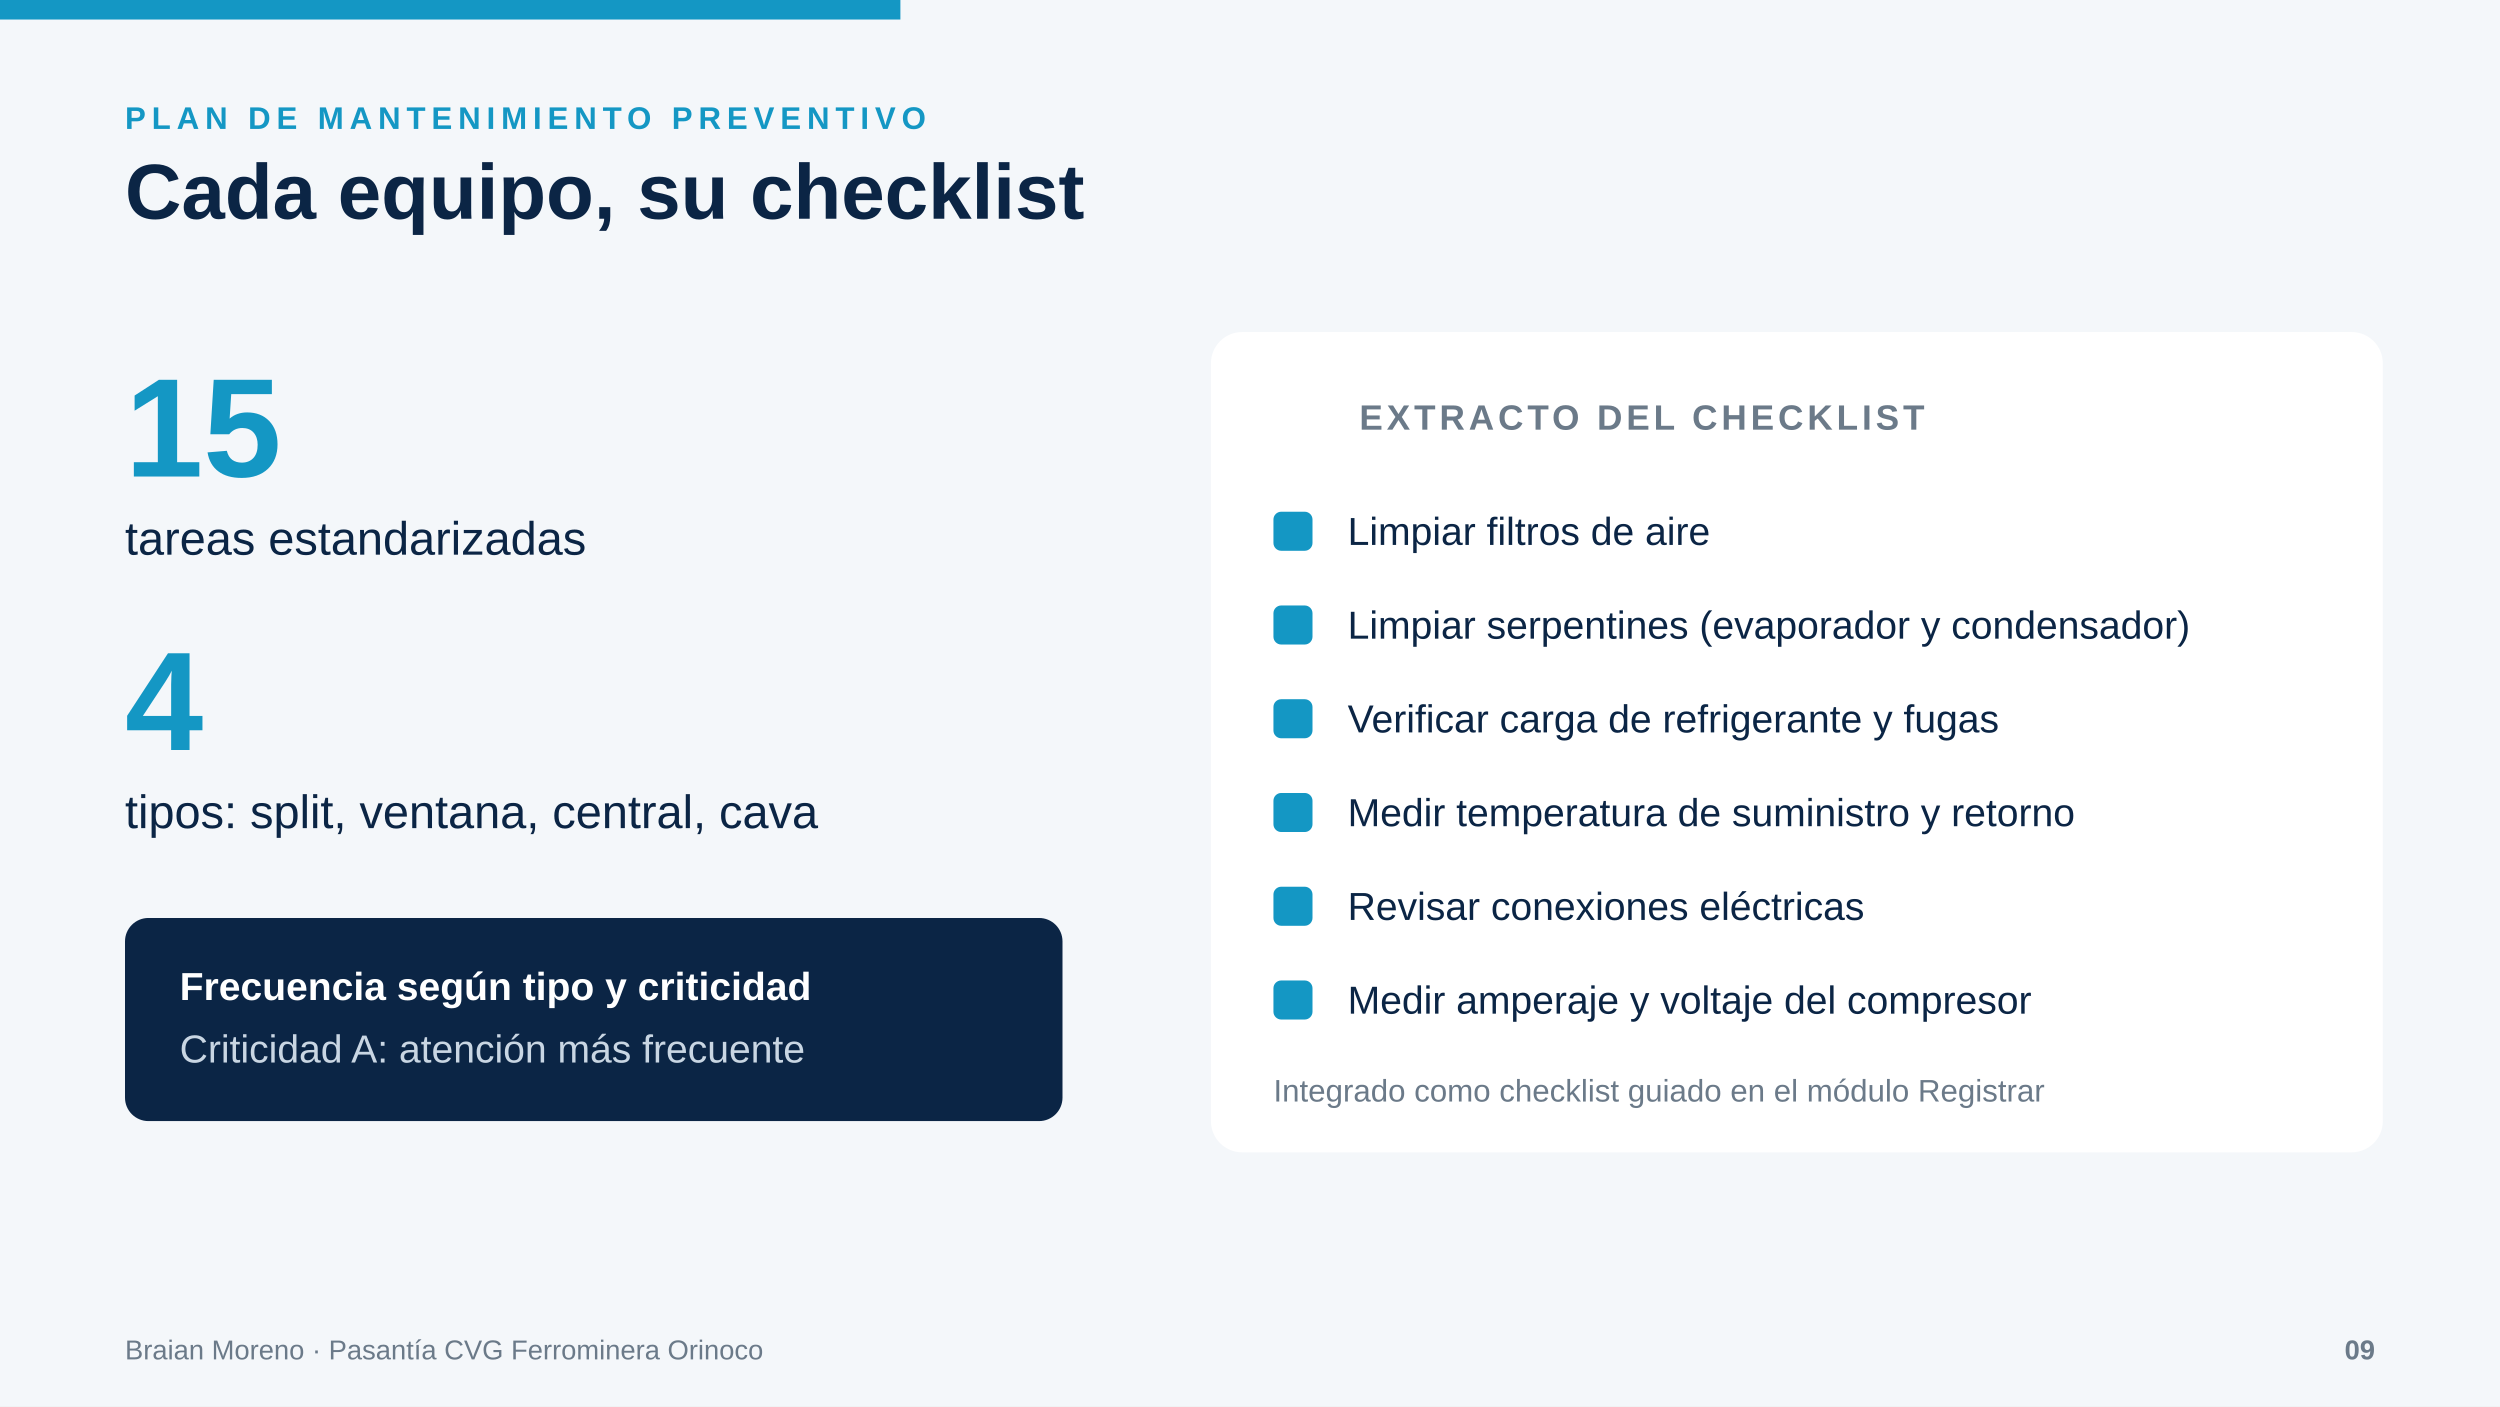
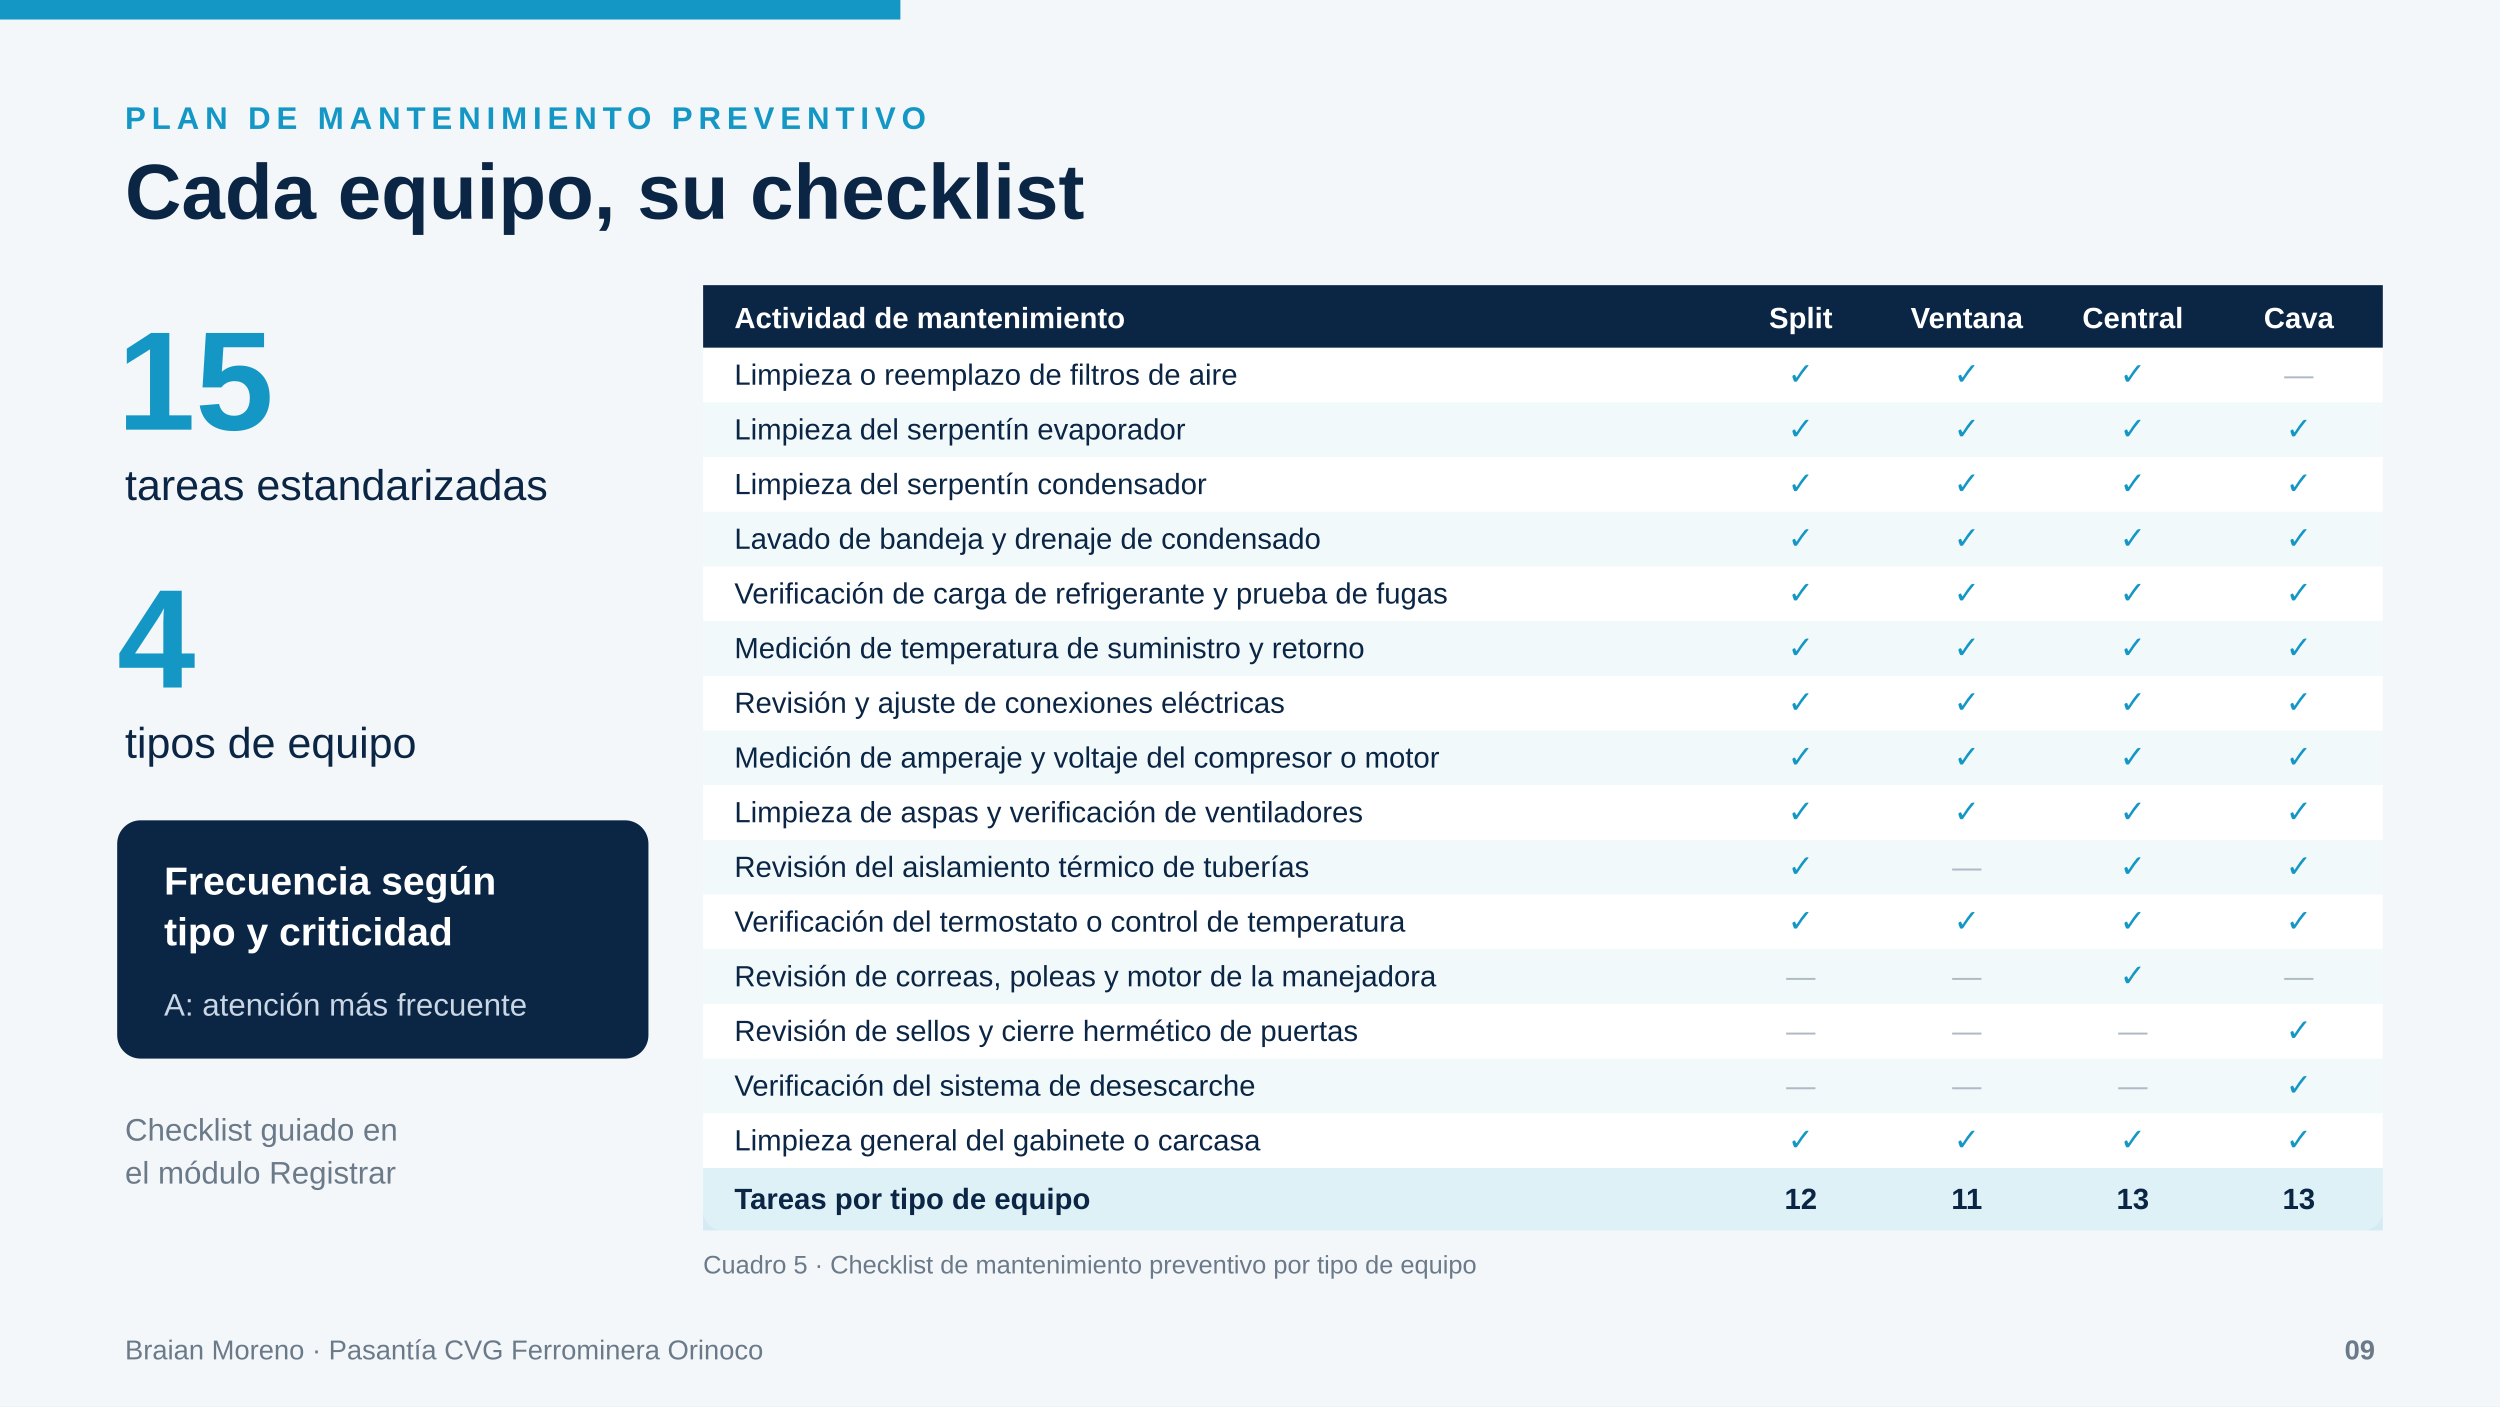
<svg xmlns="http://www.w3.org/2000/svg" viewBox="0 0 1280 720" lang="es-VE" data-pptx-page-role="content" font-family="Segoe UI, Arial, sans-serif">
  <rect id="bg" data-pptx-role="background" x="0" y="0" width="1280" height="720" fill="#F4F7FA" />
  <g id="barra-avance" data-pptx-role="decoration" data-pptx-bounds="0 0 461 10">
    <rect x="0" y="0" width="461" height="10" fill="#1497C4" />
  </g>
  <g id="titulo" data-pptx-bounds="60 40 1160 90" font-weight="bold">
    <text x="64" y="66" font-size="16" fill="#1497C4" letter-spacing="3">PLAN DE MANTENIMIENTO PREVENTIVO</text>
    <text x="64" y="112" font-size="40" fill="#0B2545">Cada equipo, su checklist</text>
  </g>
-   <g id="cifras-plan" data-pptx-bounds="60 170 500 420">
-     <text x="64" y="244" font-size="72" font-weight="bold" fill="#1497C4">15</text>
-     <text x="64" y="284" font-size="24" fill="#0B2545">tareas estandarizadas</text>
-     <text x="64" y="384" font-size="72" font-weight="bold" fill="#1497C4">4</text>
-     <text x="64" y="424" font-size="24" fill="#0B2545">tipos: split, ventana, central, cava</text>
-     <rect x="64" y="470" width="480" height="104" rx="12" fill="#0B2545" />
-     <text x="92" y="512" font-size="20" font-weight="bold" fill="#FFFFFF">Frecuencia según tipo y criticidad<tspan x="92" dy="32" font-weight="normal" fill="#C9D6E3">Criticidad A: atención más frecuente</tspan>
+   <g id="cifras-plan" data-pptx-bounds="60 146 276 470">
+     <g font-size="72" font-weight="bold" fill="#1497C4">
+       <text x="60" y="220">15</text>
+       <text x="60" y="352">4</text>
+     </g>
+     <g font-size="22" fill="#0B2545">
+       <text x="64" y="256">tareas estandarizadas</text>
+       <text x="64" y="388">tipos de equipo</text>
+     </g>
+     <rect x="60" y="420" width="272" height="122" rx="12" fill="#0B2545" />
+     <text x="84" y="458" font-size="20" font-weight="bold" fill="#FFFFFF">Frecuencia según<tspan x="84" dy="26">tipo y criticidad</tspan>
+     </text>
+     <text x="84" y="520" font-size="16" fill="#C9D6E3">A: atención más frecuente</text>
+     <text x="64" y="584" font-size="16" fill="#6B7A89">Checklist guiado en<tspan x="64" dy="22">el módulo Registrar</tspan>
    </text>
  </g>
-   <g id="checklist" data-pptx-bounds="620 170 600 420">
-     <rect x="620" y="170" width="600" height="420" rx="16" fill="#FFFFFF" />
-     <use data-icon="tabler-filled/clipboard-check" x="652" y="196" width="32" height="32" fill="#1497C4" />
-     <text x="696" y="220" font-size="18" font-weight="bold" fill="#6B7A89" letter-spacing="2">EXTRACTO DEL CHECKLIST</text>
-     <g fill="#1497C4">
-       <rect x="652" y="262" width="20" height="20" rx="4" />
-       <rect x="652" y="310" width="20" height="20" rx="4" />
-       <rect x="652" y="358" width="20" height="20" rx="4" />
-       <rect x="652" y="406" width="20" height="20" rx="4" />
-       <rect x="652" y="454" width="20" height="20" rx="4" />
-       <rect x="652" y="502" width="20" height="20" rx="4" />
+   <g id="checklist" data-pptx-bounds="356 142 868 520">
+     <rect x="360" y="146" width="860" height="484" rx="10" fill="#FFFFFF" />
+     <rect x="360" y="146" width="860" height="32" fill="#0B2545" />
+     <g fill="#1497C4" fill-opacity="0.06">
+       <rect x="360" y="206" width="860" height="28" />
+       <rect x="360" y="262" width="860" height="28" />
+       <rect x="360" y="318" width="860" height="28" />
+       <rect x="360" y="374" width="860" height="28" />
+       <rect x="360" y="430" width="860" height="28" />
+       <rect x="360" y="486" width="860" height="28" />
+       <rect x="360" y="542" width="860" height="28" />
    </g>
-     <g font-size="20" fill="#0B2545">
-       <text x="690" y="279">Limpiar filtros de aire</text>
-       <text x="690" y="327">Limpiar serpentines (evaporador y condensador)</text>
-       <text x="690" y="375">Verificar carga de refrigerante y fugas</text>
-       <text x="690" y="423">Medir temperatura de suministro y retorno</text>
-       <text x="690" y="471">Revisar conexiones eléctricas</text>
-       <text x="690" y="519">Medir amperaje y voltaje del compresor</text>
+     <rect x="360" y="598" width="860" height="32" fill="#1497C4" fill-opacity="0.14" />
+     <g font-size="15" font-weight="bold" fill="#FFFFFF">
+       <text x="376" y="168">Actividad de mantenimiento</text>
+       <g text-anchor="middle">
+         <text x="922" y="168">Split</text>
+         <text x="1007" y="168">Ventana</text>
+         <text x="1092" y="168">Central</text>
+         <text x="1177" y="168">Cava</text>
+       </g>
    </g>
-     <text x="652" y="564" font-size="16" fill="#6B7A89">Integrado como checklist guiado en el módulo Registrar</text>
+     <g font-size="15" fill="#0B2545">
+       <text x="376" y="197">Limpieza o reemplazo de filtros de aire</text>
+       <text x="376" y="225">Limpieza del serpentín evaporador</text>
+       <text x="376" y="253">Limpieza del serpentín condensador</text>
+       <text x="376" y="281">Lavado de bandeja y drenaje de condensado</text>
+       <text x="376" y="309">Verificación de carga de refrigerante y prueba de fugas</text>
+       <text x="376" y="337">Medición de temperatura de suministro y retorno</text>
+       <text x="376" y="365">Revisión y ajuste de conexiones eléctricas</text>
+       <text x="376" y="393">Medición de amperaje y voltaje del compresor o motor</text>
+       <text x="376" y="421">Limpieza de aspas y verificación de ventiladores</text>
+       <text x="376" y="449">Revisión del aislamiento térmico de tuberías</text>
+       <text x="376" y="477">Verificación del termostato o control de temperatura</text>
+       <text x="376" y="505">Revisión de correas, poleas y motor de la manejadora</text>
+       <text x="376" y="533">Revisión de sellos y cierre hermético de puertas</text>
+       <text x="376" y="561">Verificación del sistema de desescarche</text>
+       <text x="376" y="589">Limpieza general del gabinete o carcasa</text>
+     </g>
+     <g font-size="16" font-weight="bold" fill="#1497C4" text-anchor="middle">
+       <text x="922" y="197">✓</text>
+       <text x="922" y="225">✓</text>
+       <text x="922" y="253">✓</text>
+       <text x="922" y="281">✓</text>
+       <text x="922" y="309">✓</text>
+       <text x="922" y="337">✓</text>
+       <text x="922" y="365">✓</text>
+       <text x="922" y="393">✓</text>
+       <text x="922" y="421">✓</text>
+       <text x="922" y="449">✓</text>
+       <text x="922" y="477">✓</text>
+       <text x="922" y="589">✓</text>
+       <text x="1007" y="197">✓</text>
+       <text x="1007" y="225">✓</text>
+       <text x="1007" y="253">✓</text>
+       <text x="1007" y="281">✓</text>
+       <text x="1007" y="309">✓</text>
+       <text x="1007" y="337">✓</text>
+       <text x="1007" y="365">✓</text>
+       <text x="1007" y="393">✓</text>
+       <text x="1007" y="421">✓</text>
+       <text x="1007" y="477">✓</text>
+       <text x="1007" y="589">✓</text>
+       <text x="1092" y="197">✓</text>
+       <text x="1092" y="225">✓</text>
+       <text x="1092" y="253">✓</text>
+       <text x="1092" y="281">✓</text>
+       <text x="1092" y="309">✓</text>
+       <text x="1092" y="337">✓</text>
+       <text x="1092" y="365">✓</text>
+       <text x="1092" y="393">✓</text>
+       <text x="1092" y="421">✓</text>
+       <text x="1092" y="449">✓</text>
+       <text x="1092" y="477">✓</text>
+       <text x="1092" y="505">✓</text>
+       <text x="1092" y="589">✓</text>
+       <text x="1177" y="225">✓</text>
+       <text x="1177" y="253">✓</text>
+       <text x="1177" y="281">✓</text>
+       <text x="1177" y="309">✓</text>
+       <text x="1177" y="337">✓</text>
+       <text x="1177" y="365">✓</text>
+       <text x="1177" y="393">✓</text>
+       <text x="1177" y="421">✓</text>
+       <text x="1177" y="449">✓</text>
+       <text x="1177" y="477">✓</text>
+       <text x="1177" y="533">✓</text>
+       <text x="1177" y="561">✓</text>
+       <text x="1177" y="589">✓</text>
+     </g>
+     <g font-size="15" fill="#B0BAC5" text-anchor="middle">
+       <text x="922" y="505">—</text>
+       <text x="922" y="533">—</text>
+       <text x="922" y="561">—</text>
+       <text x="1007" y="449">—</text>
+       <text x="1007" y="505">—</text>
+       <text x="1007" y="533">—</text>
+       <text x="1007" y="561">—</text>
+       <text x="1092" y="533">—</text>
+       <text x="1092" y="561">—</text>
+       <text x="1177" y="197">—</text>
+       <text x="1177" y="505">—</text>
+     </g>
+     <g font-size="15" font-weight="bold" fill="#0B2545">
+       <text x="376" y="619">Tareas por tipo de equipo</text>
+       <g text-anchor="middle">
+         <text x="922" y="619">12</text>
+         <text x="1007" y="619">11</text>
+         <text x="1092" y="619">13</text>
+         <text x="1177" y="619">13</text>
+       </g>
+     </g>
+     <text x="360" y="652" font-size="13" fill="#6B7A89">Cuadro 5 · Checklist de mantenimiento preventivo por tipo de equipo</text>
  </g>
  <g id="pie" data-pptx-role="footer" data-pptx-bounds="60 676 1160 28" fill="#6B7A89" font-size="14">
    <text x="64" y="696">Braian Moreno · Pasantía CVG Ferrominera Orinoco</text>
    <text x="1216" y="696" font-weight="bold" text-anchor="end">09</text>
  </g>
</svg>
